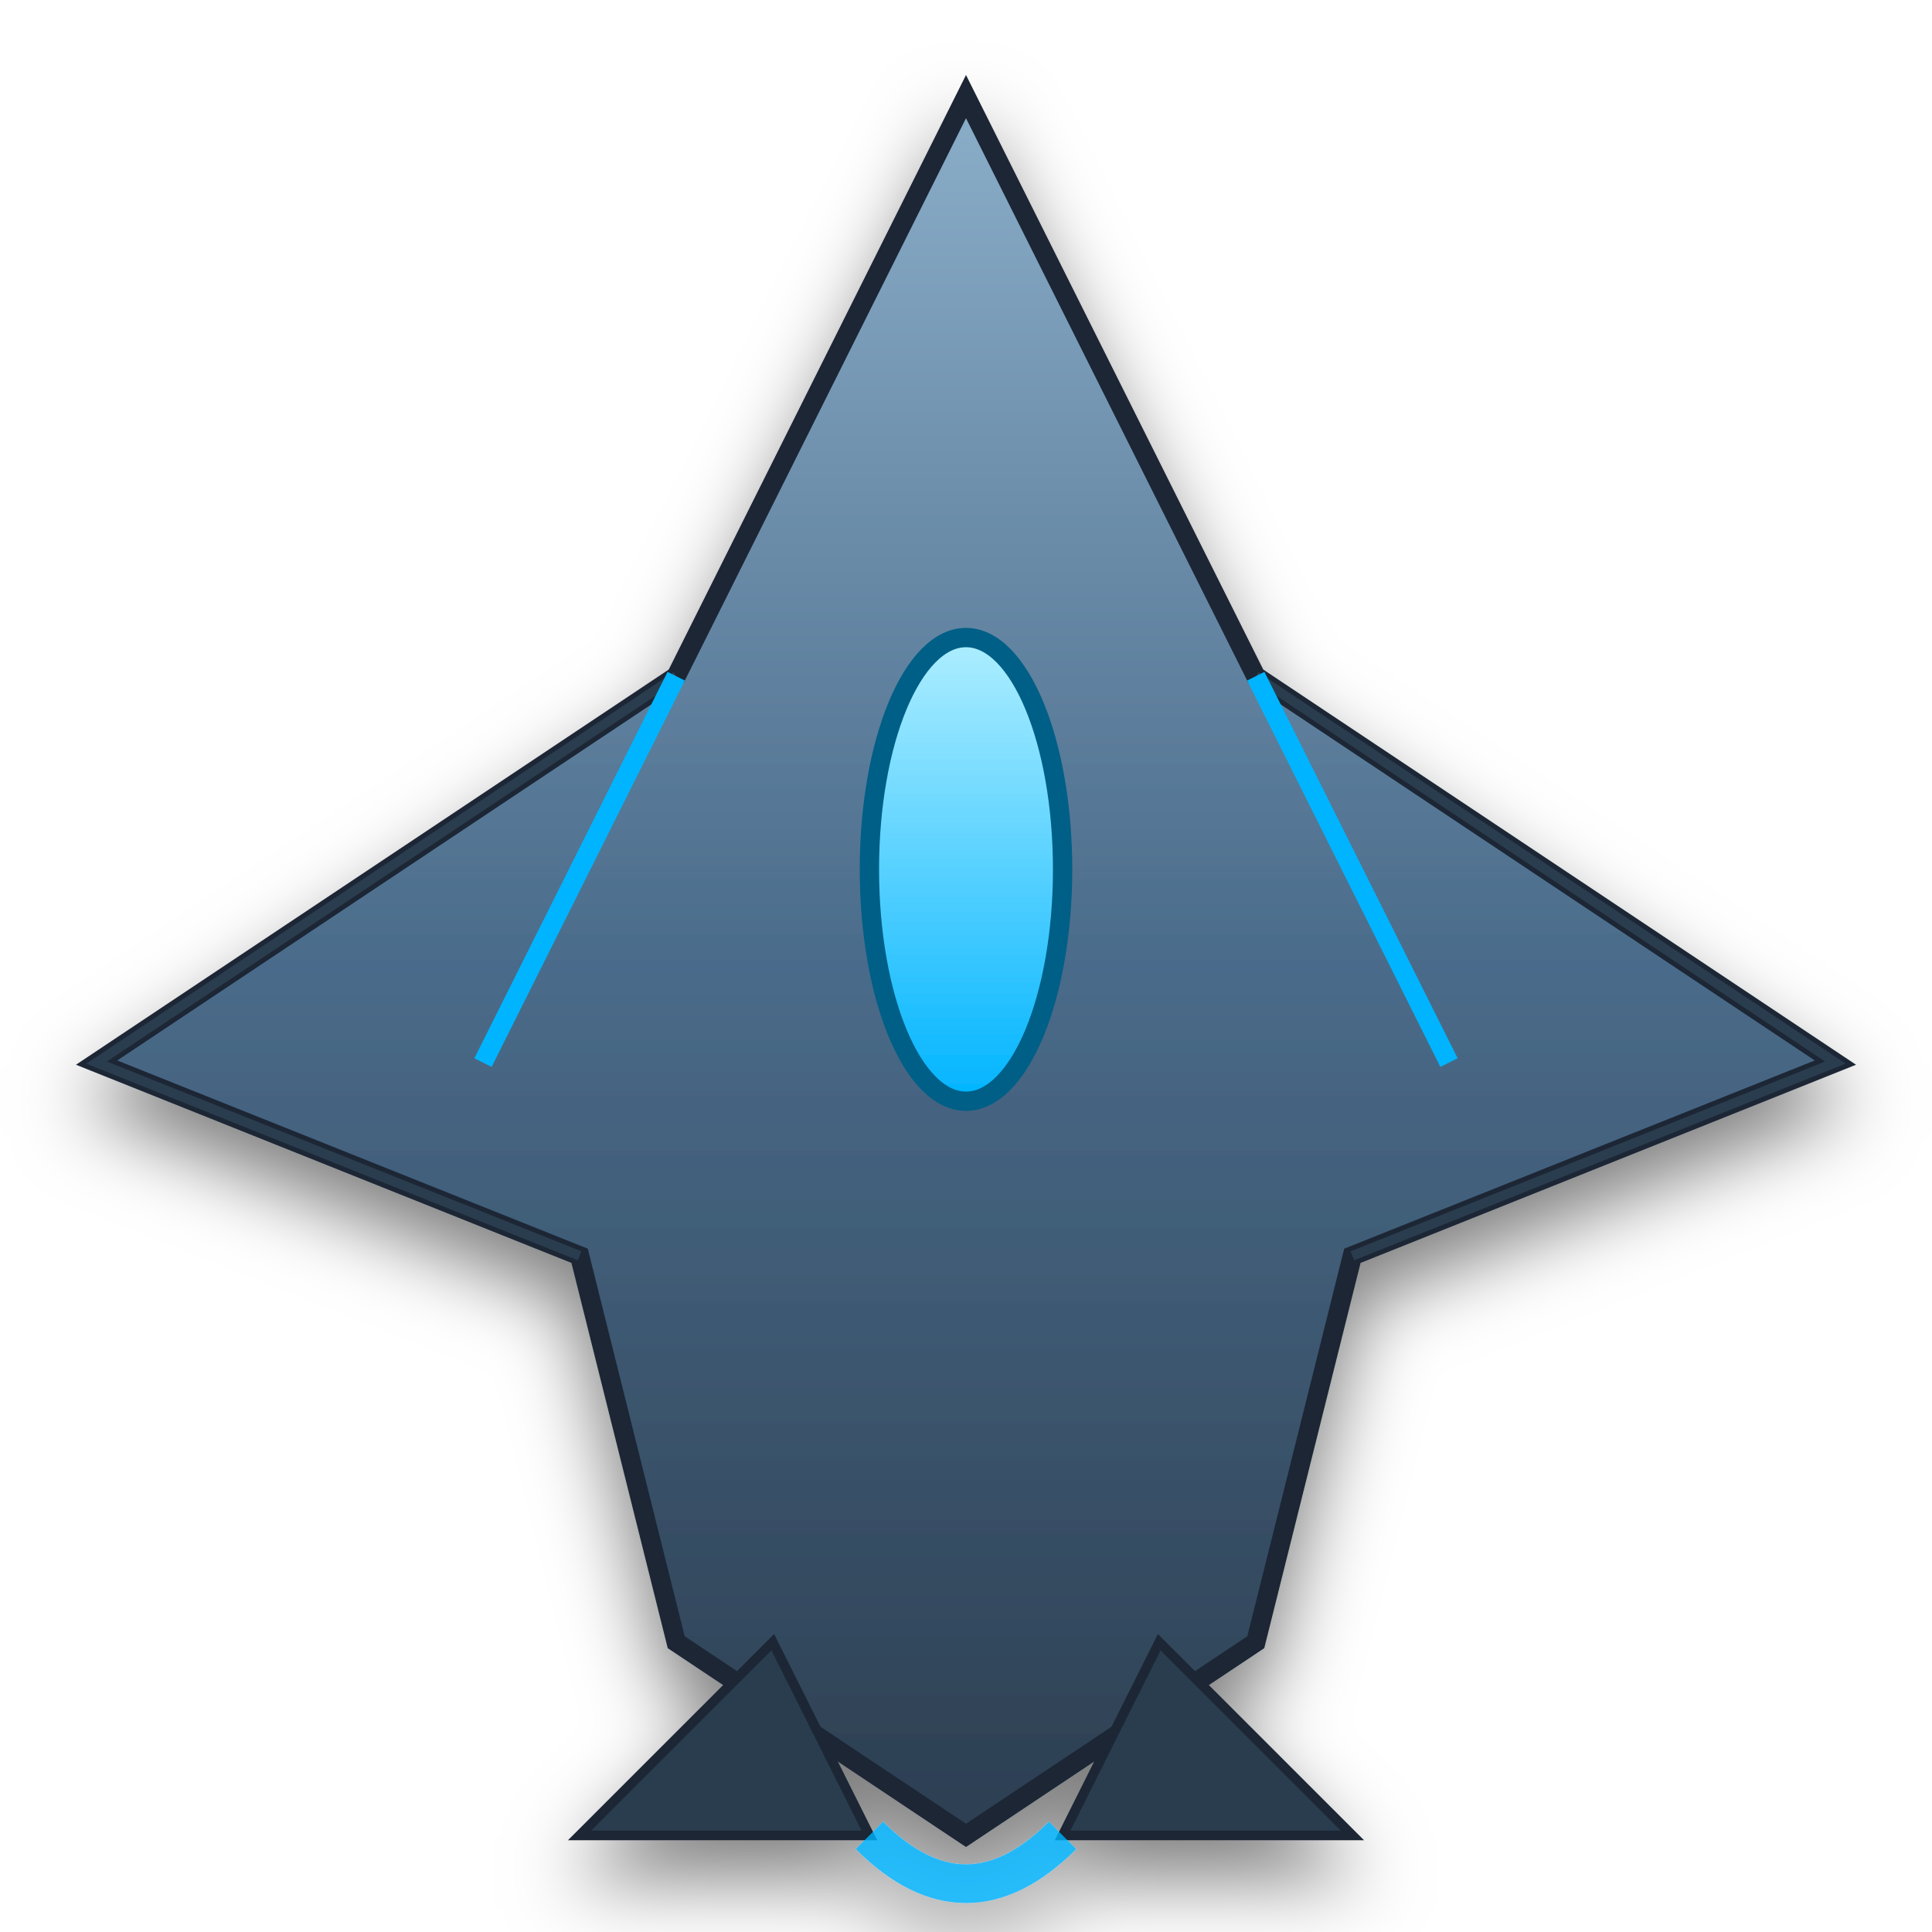
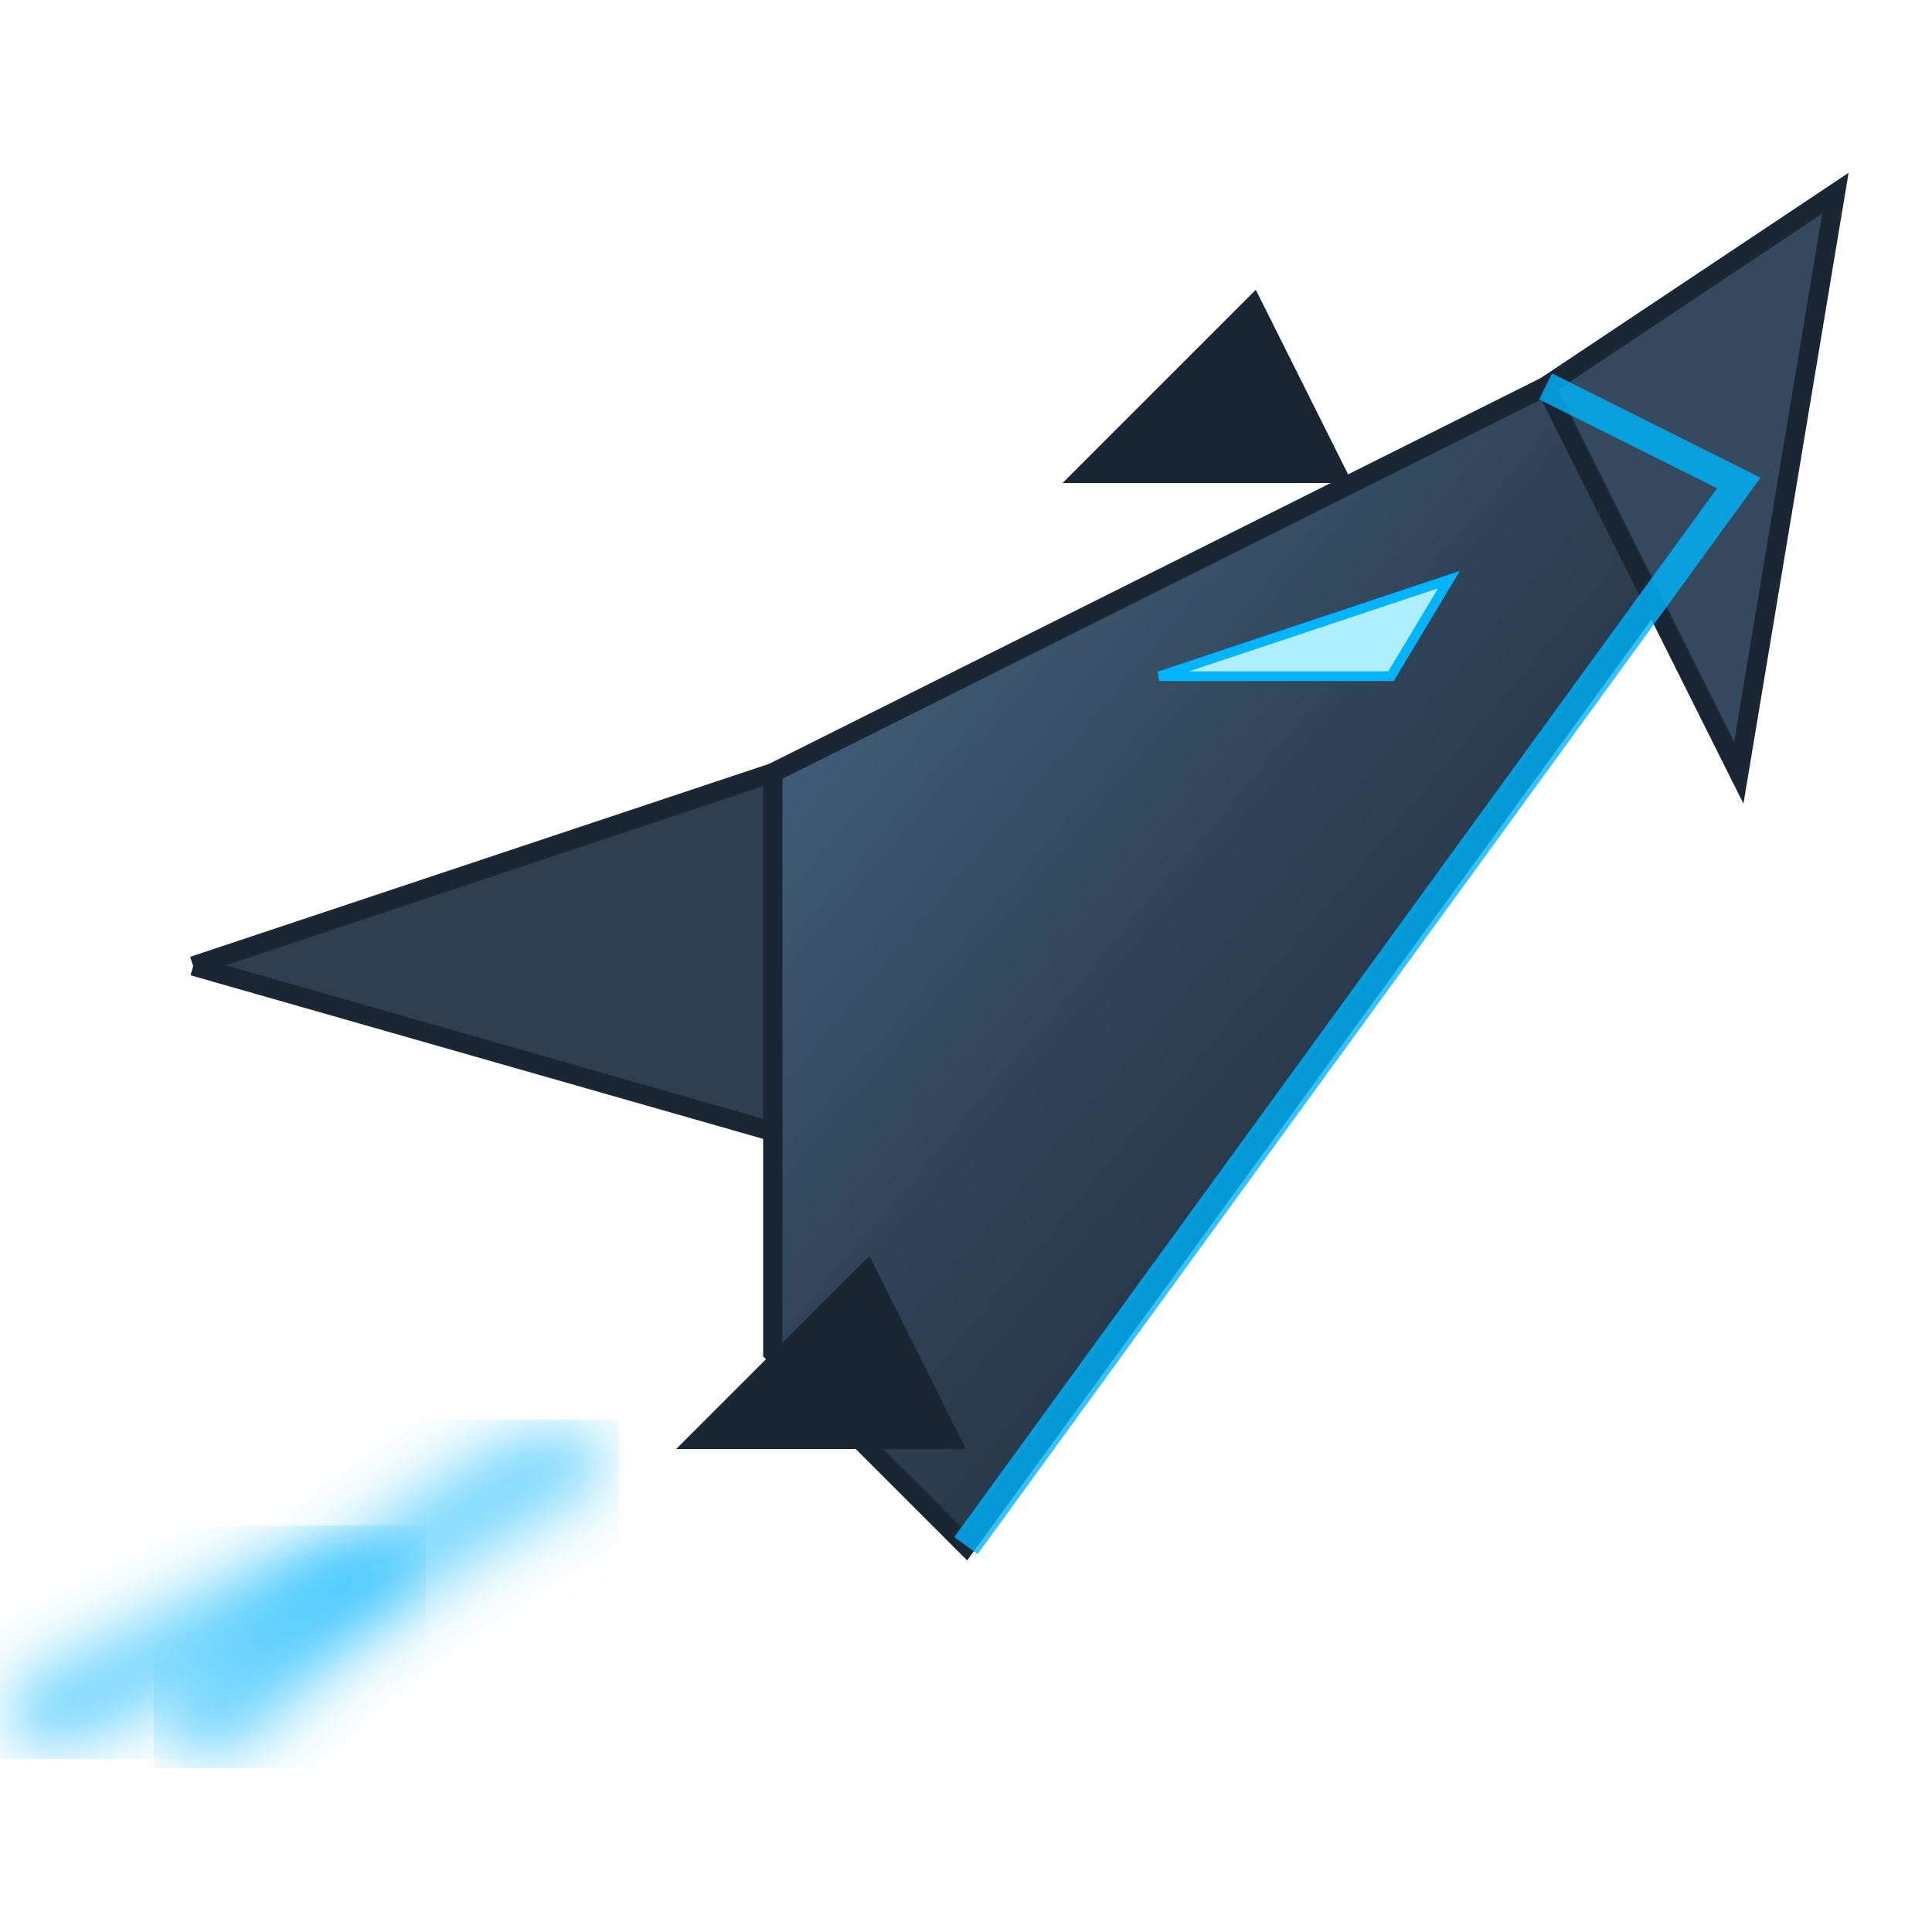
<svg xmlns="http://www.w3.org/2000/svg" viewBox="0 0 100 100">
  <defs>
-     <linearGradient id="bodyGradBlue" x1="0%" y1="0%" x2="0%" y2="100%">
-       <stop offset="0%" stop-color="#8baec9" />
-       <stop offset="50%" stop-color="#4a6b8a" />
-       <stop offset="100%" stop-color="#2c3e50" />
+     <linearGradient id="bodyGradBlue" x1="0%" y1="0%" x2="100%" y2="100%">
+       <stop offset="0%" stop-color="#4a6b8a" />
+       <stop offset="50%" stop-color="#2c3e50" />
+       <stop offset="100%" stop-color="#1a2634" />
    </linearGradient>
-     <linearGradient id="glassBlue" x1="0%" y1="0%" x2="0%" y2="100%">
-       <stop offset="0%" stop-color="#aeeeff" />
-       <stop offset="100%" stop-color="#00b4ff" />
-     </linearGradient>
-     <filter id="shadow">
-       <feDropShadow dx="0" dy="2" stdDeviation="2" flood-opacity="0.5" />
+     <filter id="afterburner">
+       <feGaussianBlur stdDeviation="2" />
    </filter>
  </defs>
-   <g filter="url(#shadow)">
-     <path d="M50 5 L65 35 L95 55 L70 65 L65 85 L50 95 L35 85 L30 65 L5 55 L35 35 Z" fill="url(#bodyGradBlue)" stroke="#1a2634" stroke-width="1" />
-     <path d="M65 35 L95 55 L70 65" fill="none" stroke="#2c3e50" stroke-width="0.5" />
-     <path d="M35 35 L5 55 L30 65" fill="none" stroke="#2c3e50" stroke-width="0.5" />
-     <path d="M40 85 L30 95 L45 95 Z" fill="#2c3e50" stroke="#1a2634" stroke-width="0.5" />
-     <path d="M60 85 L70 95 L55 95 Z" fill="#2c3e50" stroke="#1a2634" stroke-width="0.5" />
-     <ellipse cx="50" cy="45" rx="5" ry="12" fill="url(#glassBlue)" stroke="#005f87" stroke-width="1" />
-     <path d="M45 95 Q50 100, 55 95" fill="none" stroke="#00b4ff" stroke-width="2" stroke-opacity="0.8" />
-     <path d="M65 35 L75 55" stroke="#00b4ff" stroke-width="1" />
-     <path d="M35 35 L25 55" stroke="#00b4ff" stroke-width="1" />
+   <g>
+     <path d="M20 80 Q10 85, 0 90" stroke="#00b4ff" stroke-width="3" stroke-linecap="round" filter="url(#afterburner)" opacity="0.8" />
+     <path d="M30 75 Q20 80, 10 90" stroke="#00b4ff" stroke-width="3" stroke-linecap="round" filter="url(#afterburner)" opacity="0.8" />
+     <path d="M10 50 L40 40 L45 60 L10 50" fill="#2c3e50" stroke="#1a2634" />
+     <path d="M40 40 L80 20 L90 25 L50 80 L40 70 Z" fill="url(#bodyGradBlue)" stroke="#1a2634" />
+     <path d="M80 20 L95 10 L90 40 L80 20" fill="#34495e" stroke="#1a2634" />
+     <path d="M60 35 L75 30 L72 35 Z" fill="#aeeeff" stroke="#00b4ff" stroke-width="0.5" />
+     <path d="M45 65 L35 75 L50 75 Z" fill="#1a2634" />
+     <path d="M55 25 L65 15 L70 25 Z" fill="#1a2634" />
+     <path d="M80 20 L90 25 L50 80" fill="none" stroke="#00b4ff" stroke-width="1.5" stroke-opacity="0.8" />
  </g>
</svg>
